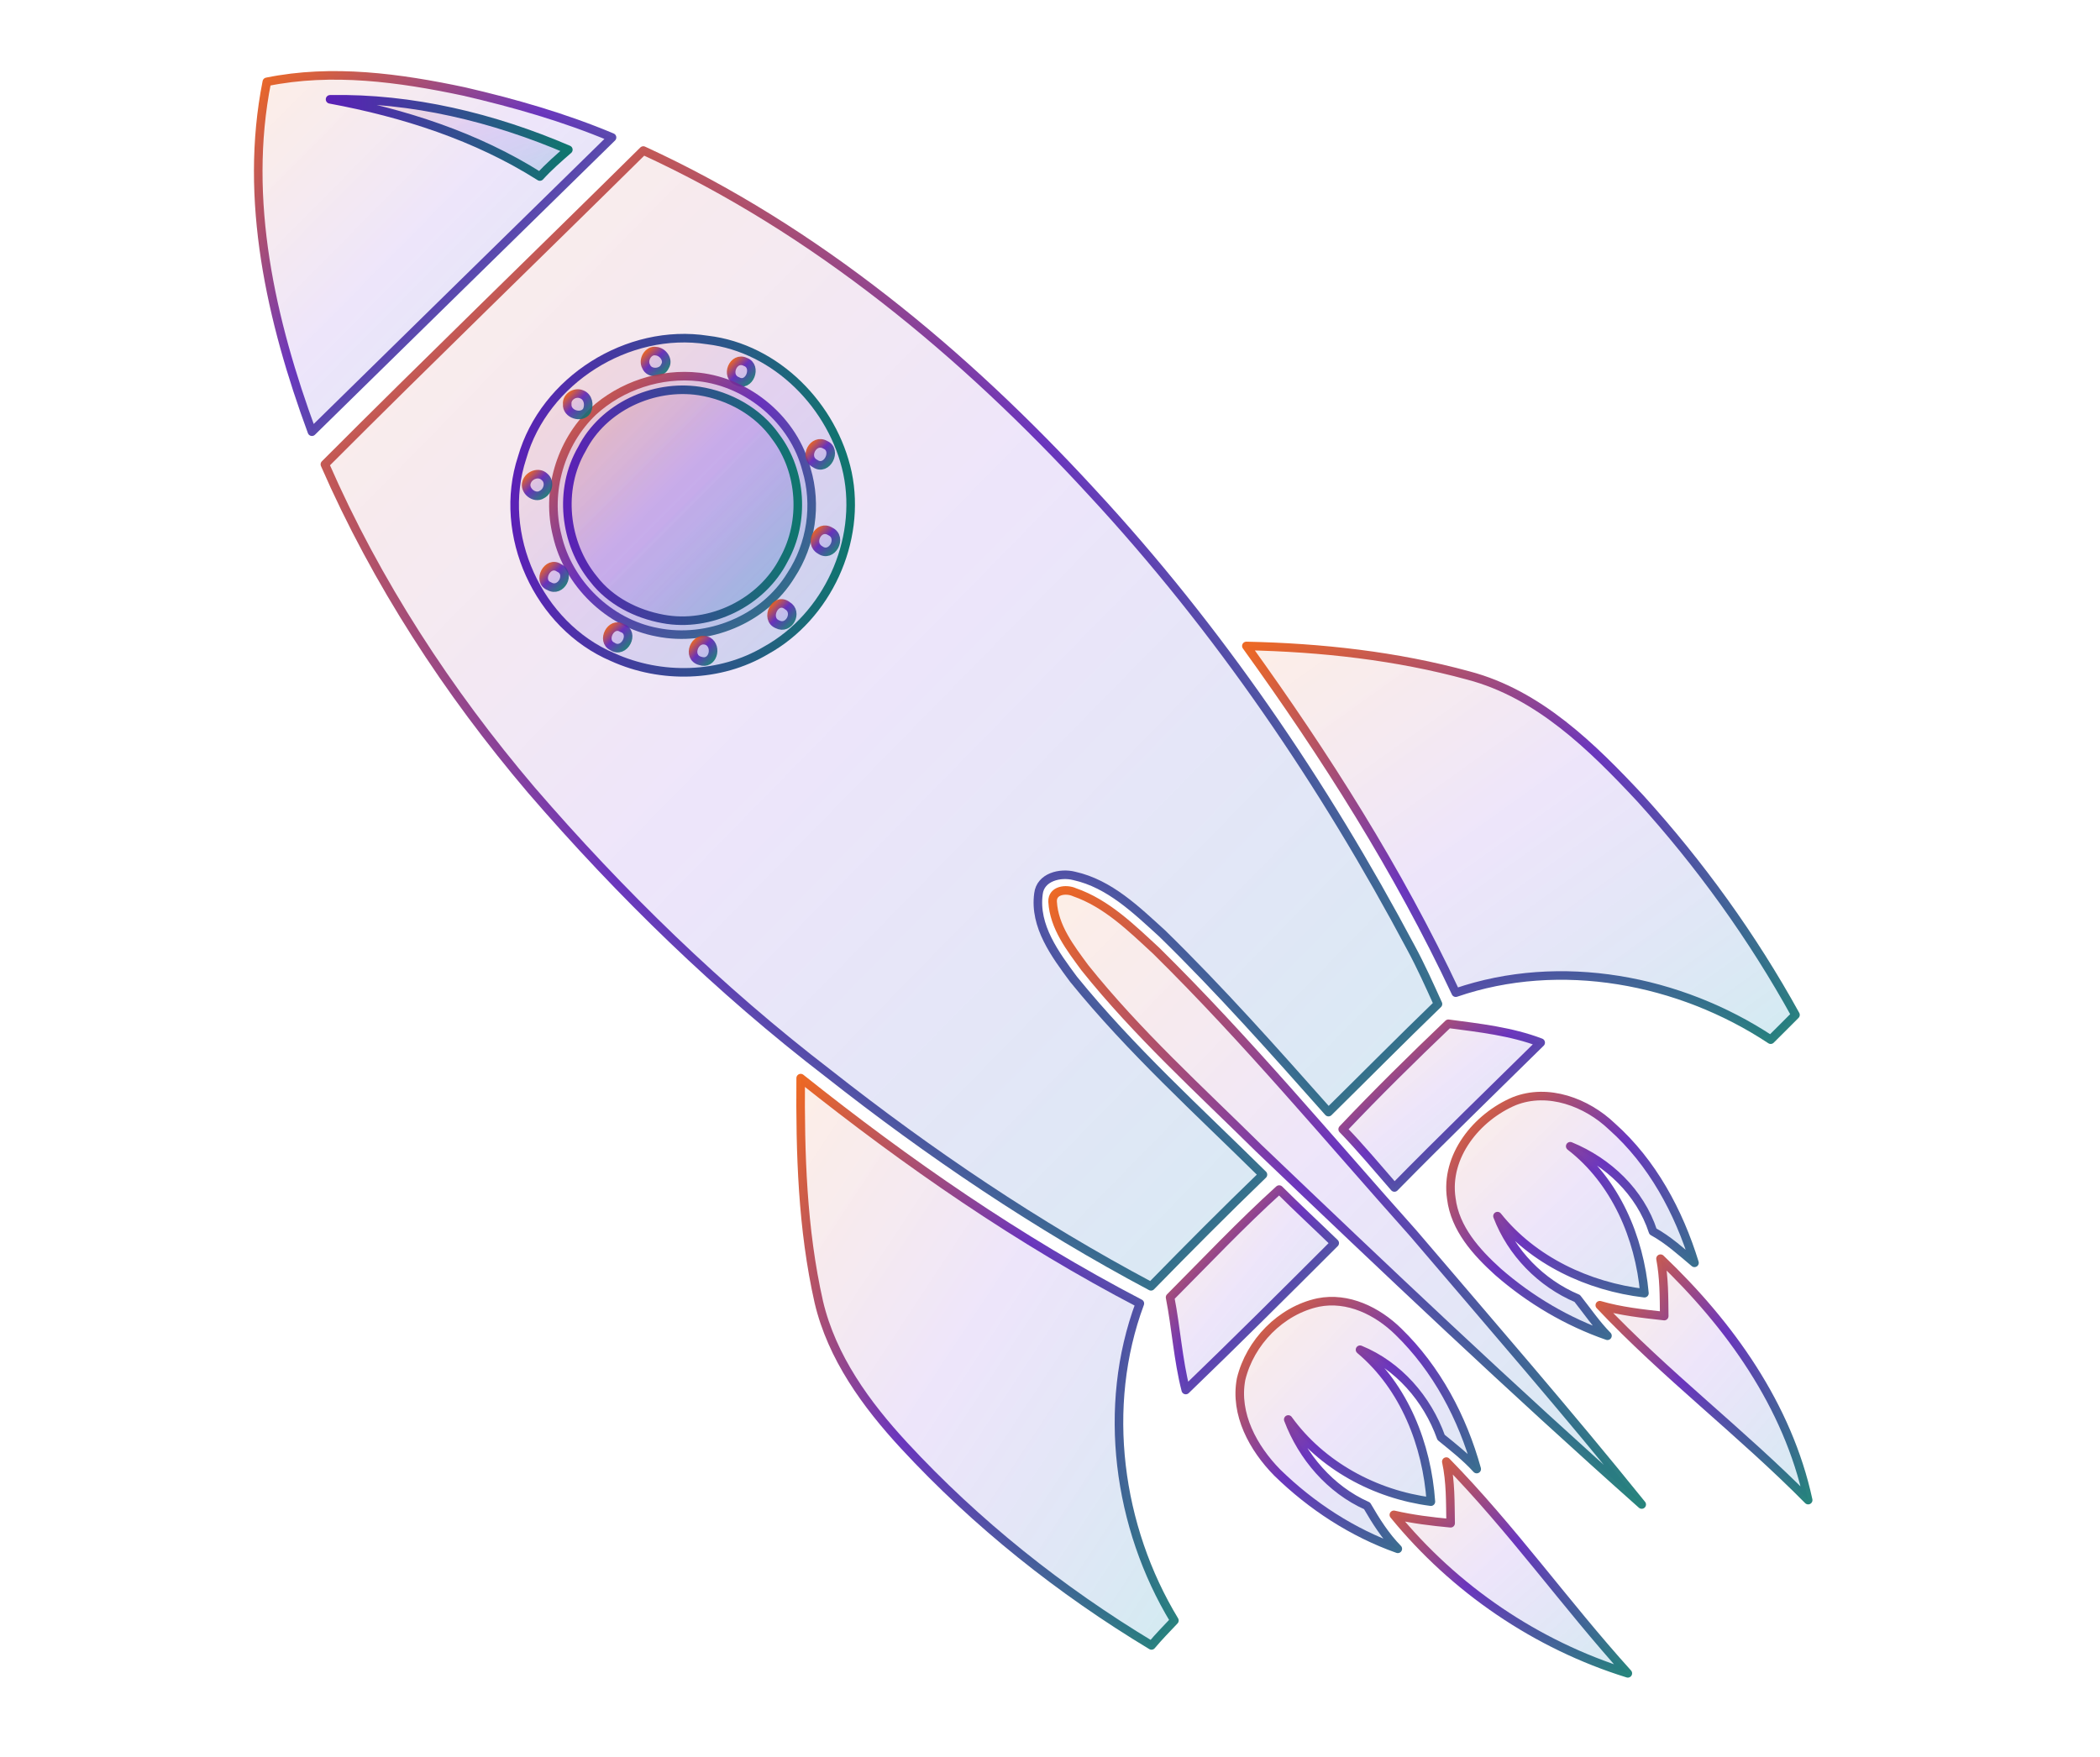
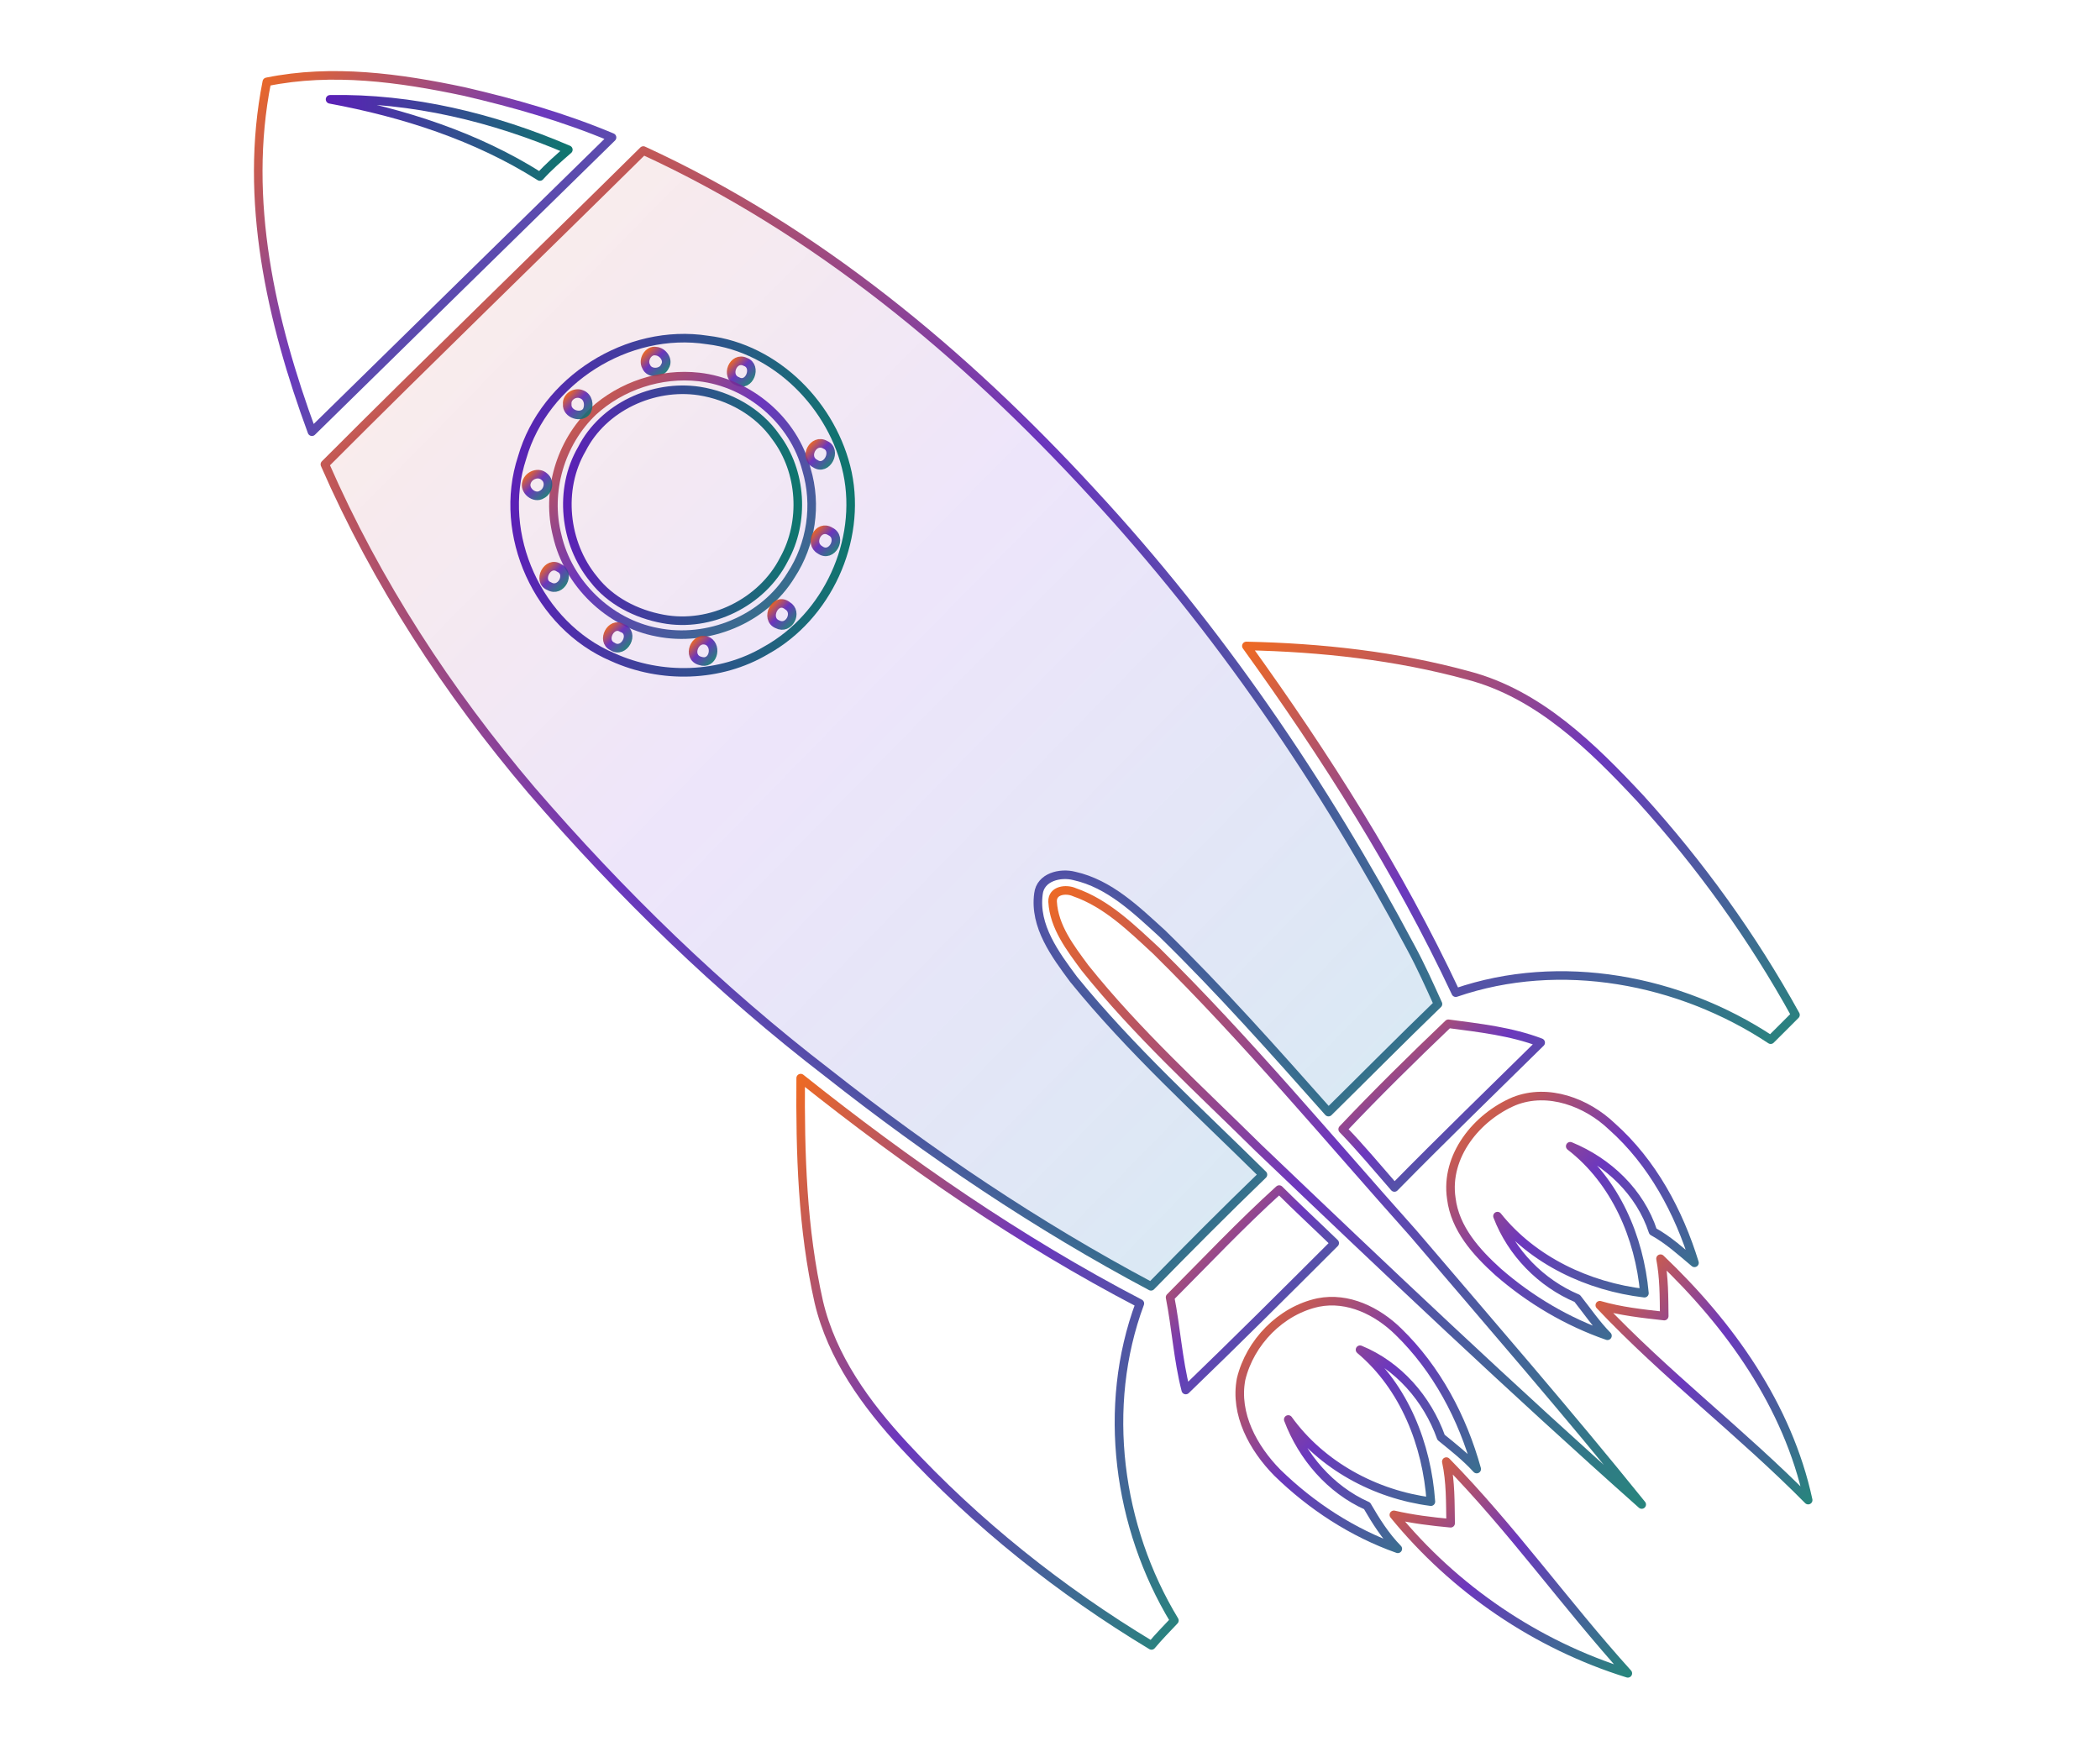
<svg xmlns="http://www.w3.org/2000/svg" viewBox="200 290 980 820" xml:space="preserve" id="svg2" version="1.1">
  <defs id="defs6">
    <linearGradient id="provinceFill" x1="0%" y1="0%" x2="100%" y2="100%">
      <stop offset="0%" stop-color="#0f766e" stop-opacity="1" />
      <stop offset="55%" stop-color="#5b21b6" stop-opacity="1" />
      <stop offset="100%" stop-color="#ea580c" stop-opacity="1" />
    </linearGradient>
    <linearGradient id="cornerFill" x1="0%" y1="0%" x2="100%" y2="100%">
      <stop offset="0%" stop-color="#0891b2" stop-opacity="0.18" />
      <stop offset="55%" stop-color="#6d28d9" stop-opacity="0.12" />
      <stop offset="100%" stop-color="#ea580c" stop-opacity="0.10" />
    </linearGradient>
    <linearGradient id="arcHighlight" x1="0%" y1="0%" x2="100%" y2="0%">
      <stop offset="0%" stop-color="#0f766e" />
      <stop offset="100%" stop-color="#5b21b6" />
    </linearGradient>
  </defs>
  <g transform="matrix(-1.333333,0,0,-1.333333,1365.333,1365.333)" id="g10">
    <g transform="scale(0.1)" id="g12">
-       <path id="path16" style="fill:url(#cornerFill);stroke:url(#provinceFill);stroke-width:30;stroke-opacity:0.9;stroke-linejoin:round;stroke-linecap:round" d="m 7116.4,7744.9 c 225.5,47.8 461.1,80.2 689.7,33.6 82.1,-412.4 -15.1,-836.9 -157.9,-1224.7 -350,343.4 -700,686.9 -1050.3,1030 167.1,70.3 342,120.3 518.5,161.1" />
-       <path id="path18" style="fill:url(#cornerFill);stroke:url(#arcHighlight);stroke-width:30;stroke-opacity:1;stroke-linejoin:round;stroke-linecap:round" d="m 6750.8,7540.9 c 262.3,112.6 547.4,181.8 834,176.4 -257.2,-47.6 -512.4,-129.5 -734.4,-270.2 -30.7,33.8 -65.2,63.9 -99.6,93.8" />
+       <path id="path16" style="fill:none;stroke:url(#provinceFill);stroke-width:30;stroke-opacity:0.9;stroke-linejoin:round;stroke-linecap:round" d="m 7116.4,7744.9 c 225.5,47.8 461.1,80.2 689.7,33.6 82.1,-412.4 -15.1,-836.9 -157.9,-1224.7 -350,343.4 -700,686.9 -1050.3,1030 167.1,70.3 342,120.3 518.5,161.1" />
+       <path id="path18" style="fill:none;stroke:url(#arcHighlight);stroke-width:30;stroke-opacity:1;stroke-linejoin:round;stroke-linecap:round" d="m 6750.8,7540.9 c 262.3,112.6 547.4,181.8 834,176.4 -257.2,-47.6 -512.4,-129.5 -734.4,-270.2 -30.7,33.8 -65.2,63.9 -99.6,93.8" />
      <path id="path20" style="fill:url(#cornerFill);stroke:url(#provinceFill);stroke-width:30;stroke-opacity:0.9;stroke-linejoin:round;stroke-linecap:round" d="m 4918.4,6341.7 c 447.1,486.4 966.1,918.9 1570,1196.3 370.9,-366.8 746.1,-729.2 1114.5,-1098.5 -180.9,-414.1 -430.1,-796 -722.3,-1139.9 -313.1,-363.1 -658.5,-699.5 -1039,-991.7 -354.8,-279.6 -731,-533.6 -1130.1,-745.7 -129,131.9 -259.1,262.8 -391.8,390.9 225.8,223.1 462.5,437.1 663,684.1 63.8,86.1 138.1,185.5 122.7,298.9 -6.8,59.2 -76.7,75.4 -125.7,62.6 -123.3,-27.4 -216.8,-119.1 -307.2,-201.2 -203.9,-199 -393.1,-412.6 -582.2,-625.5 -127.9,126 -254.1,253.7 -383.2,378.4 30.1,66.3 59.8,132.9 94.5,196.9 305.1,574.2 674.3,1116.9 1116.8,1594.4" />
-       <path id="path22" style="fill:url(#cornerFill);stroke:url(#arcHighlight);stroke-width:30;stroke-opacity:1;stroke-linejoin:round;stroke-linecap:round" d="m 6263.9,6874.9 c 278.5,43.4 570.9,-140.4 648.7,-411.9 88.7,-269 -56.1,-587.2 -316.4,-698.1 -169.8,-77 -376.6,-72.4 -537.8,23.7 -213.6,118.5 -334.5,381.4 -284.6,620.7 50.1,233.5 248.6,437.1 490.1,465.6" />
-       <path id="path24" style="fill:url(#cornerFill);stroke:url(#provinceFill);stroke-width:30;stroke-opacity:0.9;stroke-linejoin:round;stroke-linecap:round" d="m 6443.6,6835.7 c 27.6,5.5 48.2,-31 34.7,-53.8 -10.5,-26.8 -55.1,-24.8 -65.6,0.8 -14.3,22 7.4,51.1 30.9,53" />
-       <path id="path26" style="fill:url(#cornerFill);stroke:url(#provinceFill);stroke-width:30;stroke-opacity:0.9;stroke-linejoin:round;stroke-linecap:round" d="m 6131.1,6798.1 c 42.8,21.2 72,-51 28.2,-67.3 -41.6,-23.2 -71,52.2 -28.2,67.3" />
-       <path id="path28" style="fill:url(#cornerFill);stroke:url(#provinceFill);stroke-width:30;stroke-opacity:0.9;stroke-linejoin:round;stroke-linecap:round" d="m 6293.7,6745.4 c 133.4,15.1 271.7,-30.5 370.6,-121.1 114.5,-109.1 165,-280.7 125.4,-434.2 -38.2,-167.2 -180.2,-306.3 -349.2,-338.1 -177.3,-36.1 -374.4,43.7 -469.1,199.6 -70.8,108.1 -91.3,245.9 -54.1,369.7 44.4,171.5 201,304.4 376.4,324.1" />
-       <path id="path30" style="fill:url(#cornerFill);stroke:url(#arcHighlight);stroke-width:30;stroke-opacity:1;stroke-linejoin:round;stroke-linecap:round" d="m 6293,6696.3 c 160.7,24.2 335.7,-56.2 410.3,-203 82.5,-141 62,-330.3 -40.9,-455.5 -58.4,-76.1 -149.2,-122.1 -242.3,-139.3 -166.3,-31.5 -347,56.9 -423.7,207.9 -73.8,132.5 -63.2,307.4 28.1,428.9 61.6,88.6 162.9,144.5 268.5,161" />
-       <path id="path32" style="fill:url(#cornerFill);stroke:url(#provinceFill);stroke-width:30;stroke-opacity:0.9;stroke-linejoin:round;stroke-linecap:round" d="m 6704.6,6684.8 c 22.9,9.8 52.8,-8.7 50.1,-34.7 3.1,-34.6 -50.1,-51.9 -68.7,-23.3 -10.1,20.6 -4.8,49.4 18.6,58" />
-       <path id="path34" style="fill:url(#cornerFill);stroke:url(#provinceFill);stroke-width:30;stroke-opacity:0.9;stroke-linejoin:round;stroke-linecap:round" d="m 5851.6,6508 c 41.6,23.9 77.6,-44.3 35.3,-65.8 -40.7,-28.2 -78.5,47.3 -35.3,65.8" />
-       <path id="path36" style="fill:url(#cornerFill);stroke:url(#provinceFill);stroke-width:30;stroke-opacity:0.9;stroke-linejoin:round;stroke-linecap:round" d="m 6834.2,6395.7 c 20,19.6 54.9,6.4 62.7,-18.8 10,-28.9 -27.3,-59.6 -53.3,-43 -22.4,11.1 -30,45.3 -9.4,61.8" />
-       <path id="path38" style="fill:url(#cornerFill);stroke:url(#provinceFill);stroke-width:30;stroke-opacity:0.9;stroke-linejoin:round;stroke-linecap:round" d="m 5834,6204.8 c 41.6,25.8 76.2,-42 35.8,-64.8 -40.9,-29.3 -80.5,43.5 -35.8,64.8" />
-       <path id="path40" style="fill:url(#cornerFill);stroke:url(#provinceFill);stroke-width:30;stroke-opacity:0.9;stroke-linejoin:round;stroke-linecap:round" d="m 6783,6077 c 40.3,27.6 78.8,-46.9 34.5,-64.1 -40.5,-23.5 -77.1,44.4 -34.5,64.1" />
-       <path id="path42" style="fill:url(#cornerFill);stroke:url(#provinceFill);stroke-width:30;stroke-opacity:0.9;stroke-linejoin:round;stroke-linecap:round" d="m 5984.1,5944.7 c 42,33.3 80.4,-46.6 34.9,-65 -40.4,-21.1 -73.1,42.7 -34.9,65" />
-       <path id="path44" style="fill:url(#cornerFill);stroke:url(#provinceFill);stroke-width:30;stroke-opacity:0.9;stroke-linejoin:round;stroke-linecap:round" d="m 6563,5866.7 c 38.2,23.8 74.1,-45.3 33.8,-64.4 -41.3,-28.4 -81.2,48.3 -33.8,64.4" />
-       <path id="path46" style="fill:url(#cornerFill);stroke:url(#provinceFill);stroke-width:30;stroke-opacity:0.9;stroke-linejoin:round;stroke-linecap:round" d="m 6261.7,5820.2 c 46.6,22.2 76.6,-56.2 27.3,-68.8 -43.1,-14.9 -60.9,48.3 -27.3,68.8" />
-       <path id="path48" style="fill:url(#cornerFill);stroke:url(#provinceFill);stroke-width:30;stroke-opacity:0.9;stroke-linejoin:round;stroke-linecap:round" d="m 3600.1,5700.2 c 252.9,69.3 515.9,98 777.6,103.6 -276.4,-383.6 -531.7,-785.2 -732.9,-1213.7 -365.8,125.8 -783.6,46.4 -1102.2,-164.5 -28.8,29 -58.2,57.5 -86.8,86.7 150.5,272.8 334.1,527.4 543.4,758.2 168.3,180.1 355.2,364.9 600.9,429.7" />
-       <path id="path50" style="fill:url(#cornerFill);stroke:url(#provinceFill);stroke-width:30;stroke-opacity:0.9;stroke-linejoin:round;stroke-linecap:round" d="m 4979.3,4941.7 c 28.7,13.1 78.3,7.7 76.6,-33 C 5051,4820 4993.4,4745.9 4942.7,4677 4759.8,4448.4 4542.2,4251.1 4334.4,4045.7 3893.2,3624.1 3450.2,3203.9 2994,2798.4 c 259.4,321.9 530.8,634 799,948.7 297,332.5 582.5,676.3 900.3,989.7 85.9,79.2 173.3,165.9 286,204.9" />
-       <path id="path52" style="fill:url(#cornerFill);stroke:url(#provinceFill);stroke-width:30;stroke-opacity:0.9;stroke-linejoin:round;stroke-linecap:round" d="m 3347.6,4415.2 c 103.1,39.3 214.2,51.6 323,66 126,-120.2 250.2,-242.7 370,-369.1 -63.2,-65.4 -121.4,-135.4 -181.1,-203.9 -168.3,171.3 -340.8,338.4 -511.9,507" />
-       <path id="path54" style="fill:url(#cornerFill);stroke:url(#provinceFill);stroke-width:30;stroke-opacity:0.9;stroke-linejoin:round;stroke-linecap:round" d="m 4750.5,3502.1 c 422.3,220.1 815.3,492.3 1187.1,788.9 2.1,-262.4 -5.5,-527.5 -63.6,-784.4 -45.8,-193.6 -165.7,-358.2 -298.5,-501.9 -252.9,-273.4 -546.9,-507.5 -865.7,-699.6 -25.4,30.3 -53.1,58.6 -80.2,87.2 198.3,327.1 255.3,748.8 120.9,1109.8" />
-       <path id="path56" style="fill:url(#cornerFill);stroke:url(#provinceFill);stroke-width:30;stroke-opacity:0.9;stroke-linejoin:round;stroke-linecap:round" d="m 3098.3,4121.8 c 88.1,84.2 223.2,135.4 341.7,88.5 131,-55.3 242.6,-192 220.4,-340.6 -12.9,-105.7 -87.6,-188.2 -163.3,-256.8 -112.1,-97.8 -242.5,-175 -383.2,-223.8 39.4,40.1 71.4,87.4 105.8,130.7 126.7,53.4 230.1,159.6 279.1,288.1 -124.7,-156.2 -318.1,-246.5 -514.3,-269.8 17.5,195.5 101.4,392.1 259.7,514.4 -132.5,-54.5 -244.5,-160.3 -289.6,-298.3 -53.5,-29.4 -98.8,-70.8 -145.3,-109.8 55.2,179.2 147.5,351.5 289,477.4" />
-       <path id="path58" style="fill:url(#cornerFill);stroke:url(#provinceFill);stroke-width:30;stroke-opacity:0.9;stroke-linejoin:round;stroke-linecap:round" d="m 4262.9,3900.8 c 132.6,-120 255.6,-250.5 381.8,-377.2 -21.1,-107.5 -27.6,-217.8 -54.9,-324.4 -175.6,169.4 -348.7,341.7 -521.3,514.3 64.6,62.6 130.7,123.7 194.4,187.3" />
-       <path id="path60" style="fill:url(#cornerFill);stroke:url(#provinceFill);stroke-width:30;stroke-opacity:0.9;stroke-linejoin:round;stroke-linecap:round" d="m 2411.4,2813.8 c 71.3,330.7 275.4,615.2 516.8,845.1 -12.6,-66.2 -12.3,-133.7 -13,-200.9 75.8,8.5 152,16.6 225.5,38 -228.6,-242.6 -495.6,-445.3 -729.3,-682.2" />
-       <path id="path62" style="fill:url(#cornerFill);stroke:url(#provinceFill);stroke-width:30;stroke-opacity:0.9;stroke-linejoin:round;stroke-linecap:round" d="m 3846.1,3403.9 c 73,71.6 176,122.4 280.2,101.6 130.7,-28 238.9,-139.2 269.9,-268.4 23.2,-122.5 -43,-242 -126.5,-326.9 -119.8,-117.1 -263.7,-210.8 -422,-266.9 43.5,44.4 76.8,97.3 107.6,150.4 128.7,57.3 226.3,171.7 275.8,302.3 -116.1,-160.9 -303.9,-262.4 -499.2,-287.6 13.9,198.8 92.6,401.3 248,531.8 -134,-54.9 -235.4,-171.7 -283.7,-306.8 -43.1,-35.1 -87.1,-69.5 -124.7,-110.9 49.7,179.6 140.2,350.9 274.6,481.4" />
-       <path id="path64" style="fill:url(#cornerFill);stroke:url(#provinceFill);stroke-width:30;stroke-opacity:0.9;stroke-linejoin:round;stroke-linecap:round" d="m 3042.6,2207.4 c 218.3,241.5 407.3,508.5 635.3,741.2 -15.4,-70.9 -13.8,-143.6 -15.1,-215.8 66.7,6.1 133.3,14.3 198.7,29.4 -211.8,-259.8 -498.6,-455.2 -818.9,-554.8" />
+       <path id="path22" style="fill:none;stroke:url(#arcHighlight);stroke-width:30;stroke-opacity:1;stroke-linejoin:round;stroke-linecap:round" d="m 6263.9,6874.9 c 278.5,43.4 570.9,-140.4 648.7,-411.9 88.7,-269 -56.1,-587.2 -316.4,-698.1 -169.8,-77 -376.6,-72.4 -537.8,23.7 -213.6,118.5 -334.5,381.4 -284.6,620.7 50.1,233.5 248.6,437.1 490.1,465.6" />
+       <path id="path24" style="fill:none;stroke:url(#provinceFill);stroke-width:30;stroke-opacity:0.9;stroke-linejoin:round;stroke-linecap:round" d="m 6443.6,6835.7 c 27.6,5.5 48.2,-31 34.7,-53.8 -10.5,-26.8 -55.1,-24.8 -65.6,0.8 -14.3,22 7.4,51.1 30.9,53" />
+       <path id="path26" style="fill:none;stroke:url(#provinceFill);stroke-width:30;stroke-opacity:0.9;stroke-linejoin:round;stroke-linecap:round" d="m 6131.1,6798.1 c 42.8,21.2 72,-51 28.2,-67.3 -41.6,-23.2 -71,52.2 -28.2,67.3" />
+       <path id="path28" style="fill:none;stroke:url(#provinceFill);stroke-width:30;stroke-opacity:0.9;stroke-linejoin:round;stroke-linecap:round" d="m 6293.7,6745.4 c 133.4,15.1 271.7,-30.5 370.6,-121.1 114.5,-109.1 165,-280.7 125.4,-434.2 -38.2,-167.2 -180.2,-306.3 -349.2,-338.1 -177.3,-36.1 -374.4,43.7 -469.1,199.6 -70.8,108.1 -91.3,245.9 -54.1,369.7 44.4,171.5 201,304.4 376.4,324.1" />
+       <path id="path30" style="fill:none;stroke:url(#arcHighlight);stroke-width:30;stroke-opacity:1;stroke-linejoin:round;stroke-linecap:round" d="m 6293,6696.3 c 160.7,24.2 335.7,-56.2 410.3,-203 82.5,-141 62,-330.3 -40.9,-455.5 -58.4,-76.1 -149.2,-122.1 -242.3,-139.3 -166.3,-31.5 -347,56.9 -423.7,207.9 -73.8,132.5 -63.2,307.4 28.1,428.9 61.6,88.6 162.9,144.5 268.5,161" />
+       <path id="path32" style="fill:none;stroke:url(#provinceFill);stroke-width:30;stroke-opacity:0.9;stroke-linejoin:round;stroke-linecap:round" d="m 6704.6,6684.8 c 22.9,9.8 52.8,-8.7 50.1,-34.7 3.1,-34.6 -50.1,-51.9 -68.7,-23.3 -10.1,20.6 -4.8,49.4 18.6,58" />
+       <path id="path34" style="fill:none;stroke:url(#provinceFill);stroke-width:30;stroke-opacity:0.9;stroke-linejoin:round;stroke-linecap:round" d="m 5851.6,6508 c 41.6,23.9 77.6,-44.3 35.3,-65.8 -40.7,-28.2 -78.5,47.3 -35.3,65.8" />
+       <path id="path36" style="fill:none;stroke:url(#provinceFill);stroke-width:30;stroke-opacity:0.9;stroke-linejoin:round;stroke-linecap:round" d="m 6834.2,6395.7 c 20,19.6 54.9,6.4 62.7,-18.8 10,-28.9 -27.3,-59.6 -53.3,-43 -22.4,11.1 -30,45.3 -9.4,61.8" />
+       <path id="path38" style="fill:none;stroke:url(#provinceFill);stroke-width:30;stroke-opacity:0.9;stroke-linejoin:round;stroke-linecap:round" d="m 5834,6204.8 c 41.6,25.8 76.2,-42 35.8,-64.8 -40.9,-29.3 -80.5,43.5 -35.8,64.8" />
+       <path id="path40" style="fill:none;stroke:url(#provinceFill);stroke-width:30;stroke-opacity:0.9;stroke-linejoin:round;stroke-linecap:round" d="m 6783,6077 c 40.3,27.6 78.8,-46.9 34.5,-64.1 -40.5,-23.5 -77.1,44.4 -34.5,64.1" />
+       <path id="path42" style="fill:none;stroke:url(#provinceFill);stroke-width:30;stroke-opacity:0.9;stroke-linejoin:round;stroke-linecap:round" d="m 5984.1,5944.7 c 42,33.3 80.4,-46.6 34.9,-65 -40.4,-21.1 -73.1,42.7 -34.9,65" />
+       <path id="path44" style="fill:none;stroke:url(#provinceFill);stroke-width:30;stroke-opacity:0.9;stroke-linejoin:round;stroke-linecap:round" d="m 6563,5866.7 c 38.2,23.8 74.1,-45.3 33.8,-64.4 -41.3,-28.4 -81.2,48.3 -33.8,64.4" />
+       <path id="path46" style="fill:none;stroke:url(#provinceFill);stroke-width:30;stroke-opacity:0.9;stroke-linejoin:round;stroke-linecap:round" d="m 6261.7,5820.2 c 46.6,22.2 76.6,-56.2 27.3,-68.8 -43.1,-14.9 -60.9,48.3 -27.3,68.8" />
+       <path id="path48" style="fill:none;stroke:url(#provinceFill);stroke-width:30;stroke-opacity:0.9;stroke-linejoin:round;stroke-linecap:round" d="m 3600.1,5700.2 c 252.9,69.3 515.9,98 777.6,103.6 -276.4,-383.6 -531.7,-785.2 -732.9,-1213.7 -365.8,125.8 -783.6,46.4 -1102.2,-164.5 -28.8,29 -58.2,57.5 -86.8,86.7 150.5,272.8 334.1,527.4 543.4,758.2 168.3,180.1 355.2,364.9 600.9,429.7" />
+       <path id="path50" style="fill:none;stroke:url(#provinceFill);stroke-width:30;stroke-opacity:0.9;stroke-linejoin:round;stroke-linecap:round" d="m 4979.3,4941.7 c 28.7,13.1 78.3,7.7 76.6,-33 C 5051,4820 4993.4,4745.9 4942.7,4677 4759.8,4448.4 4542.2,4251.1 4334.4,4045.7 3893.2,3624.1 3450.2,3203.9 2994,2798.4 c 259.4,321.9 530.8,634 799,948.7 297,332.5 582.5,676.3 900.3,989.7 85.9,79.2 173.3,165.9 286,204.9" />
+       <path id="path52" style="fill:none;stroke:url(#provinceFill);stroke-width:30;stroke-opacity:0.9;stroke-linejoin:round;stroke-linecap:round" d="m 3347.6,4415.2 c 103.1,39.3 214.2,51.6 323,66 126,-120.2 250.2,-242.7 370,-369.1 -63.2,-65.4 -121.4,-135.4 -181.1,-203.9 -168.3,171.3 -340.8,338.4 -511.9,507" />
+       <path id="path54" style="fill:none;stroke:url(#provinceFill);stroke-width:30;stroke-opacity:0.9;stroke-linejoin:round;stroke-linecap:round" d="m 4750.5,3502.1 c 422.3,220.1 815.3,492.3 1187.1,788.9 2.1,-262.4 -5.5,-527.5 -63.6,-784.4 -45.8,-193.6 -165.7,-358.2 -298.5,-501.9 -252.9,-273.4 -546.9,-507.5 -865.7,-699.6 -25.4,30.3 -53.1,58.6 -80.2,87.2 198.3,327.1 255.3,748.8 120.9,1109.8" />
+       <path id="path56" style="fill:none;stroke:url(#provinceFill);stroke-width:30;stroke-opacity:0.9;stroke-linejoin:round;stroke-linecap:round" d="m 3098.3,4121.8 c 88.1,84.2 223.2,135.4 341.7,88.5 131,-55.3 242.6,-192 220.4,-340.6 -12.9,-105.7 -87.6,-188.2 -163.3,-256.8 -112.1,-97.8 -242.5,-175 -383.2,-223.8 39.4,40.1 71.4,87.4 105.8,130.7 126.7,53.4 230.1,159.6 279.1,288.1 -124.7,-156.2 -318.1,-246.5 -514.3,-269.8 17.5,195.5 101.4,392.1 259.7,514.4 -132.5,-54.5 -244.5,-160.3 -289.6,-298.3 -53.5,-29.4 -98.8,-70.8 -145.3,-109.8 55.2,179.2 147.5,351.5 289,477.4" />
+       <path id="path58" style="fill:none;stroke:url(#provinceFill);stroke-width:30;stroke-opacity:0.9;stroke-linejoin:round;stroke-linecap:round" d="m 4262.9,3900.8 c 132.6,-120 255.6,-250.5 381.8,-377.2 -21.1,-107.5 -27.6,-217.8 -54.9,-324.4 -175.6,169.4 -348.7,341.7 -521.3,514.3 64.6,62.6 130.7,123.7 194.4,187.3" />
+       <path id="path60" style="fill:none;stroke:url(#provinceFill);stroke-width:30;stroke-opacity:0.9;stroke-linejoin:round;stroke-linecap:round" d="m 2411.4,2813.8 c 71.3,330.7 275.4,615.2 516.8,845.1 -12.6,-66.2 -12.3,-133.7 -13,-200.9 75.8,8.5 152,16.6 225.5,38 -228.6,-242.6 -495.6,-445.3 -729.3,-682.2" />
+       <path id="path62" style="fill:none;stroke:url(#provinceFill);stroke-width:30;stroke-opacity:0.9;stroke-linejoin:round;stroke-linecap:round" d="m 3846.1,3403.9 c 73,71.6 176,122.4 280.2,101.6 130.7,-28 238.9,-139.2 269.9,-268.4 23.2,-122.5 -43,-242 -126.5,-326.9 -119.8,-117.1 -263.7,-210.8 -422,-266.9 43.5,44.4 76.8,97.3 107.6,150.4 128.7,57.3 226.3,171.7 275.8,302.3 -116.1,-160.9 -303.9,-262.4 -499.2,-287.6 13.9,198.8 92.6,401.3 248,531.8 -134,-54.9 -235.4,-171.7 -283.7,-306.8 -43.1,-35.1 -87.1,-69.5 -124.7,-110.9 49.7,179.6 140.2,350.9 274.6,481.4" />
+       <path id="path64" style="fill:none;stroke:url(#provinceFill);stroke-width:30;stroke-opacity:0.9;stroke-linejoin:round;stroke-linecap:round" d="m 3042.6,2207.4 c 218.3,241.5 407.3,508.5 635.3,741.2 -15.4,-70.9 -13.8,-143.6 -15.1,-215.8 66.7,6.1 133.3,14.3 198.7,29.4 -211.8,-259.8 -498.6,-455.2 -818.9,-554.8" />
    </g>
  </g>
</svg>
